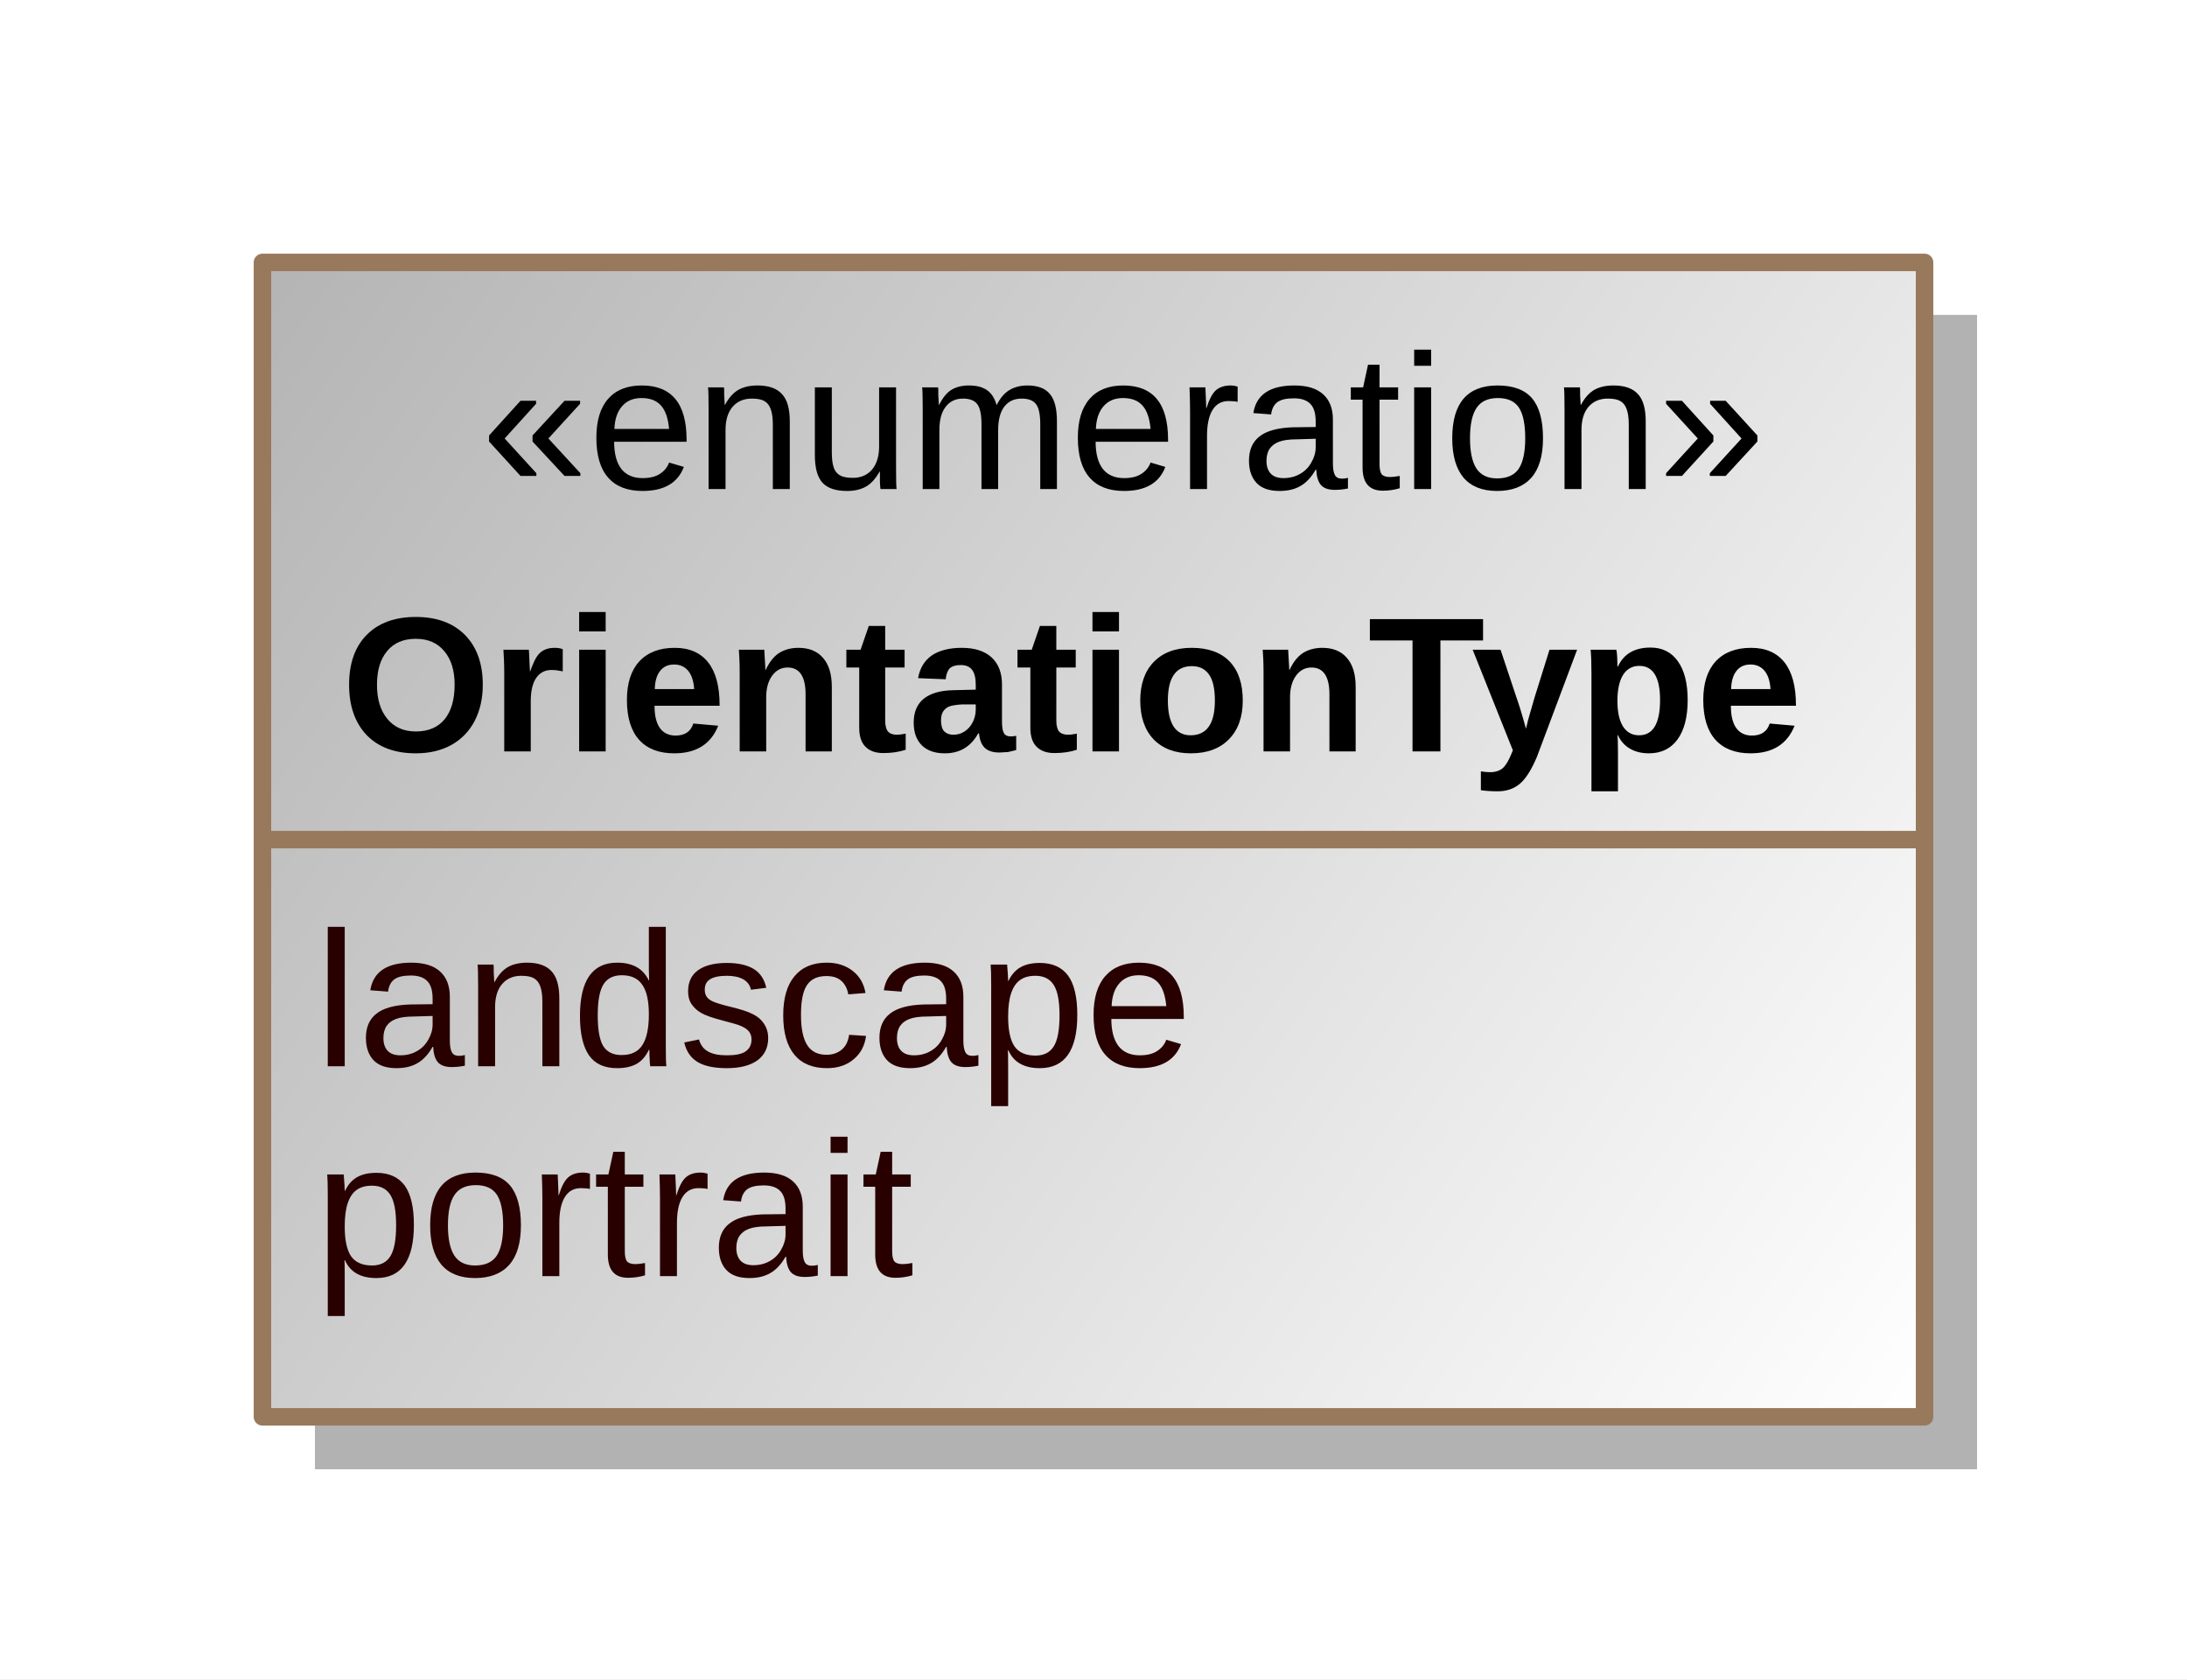
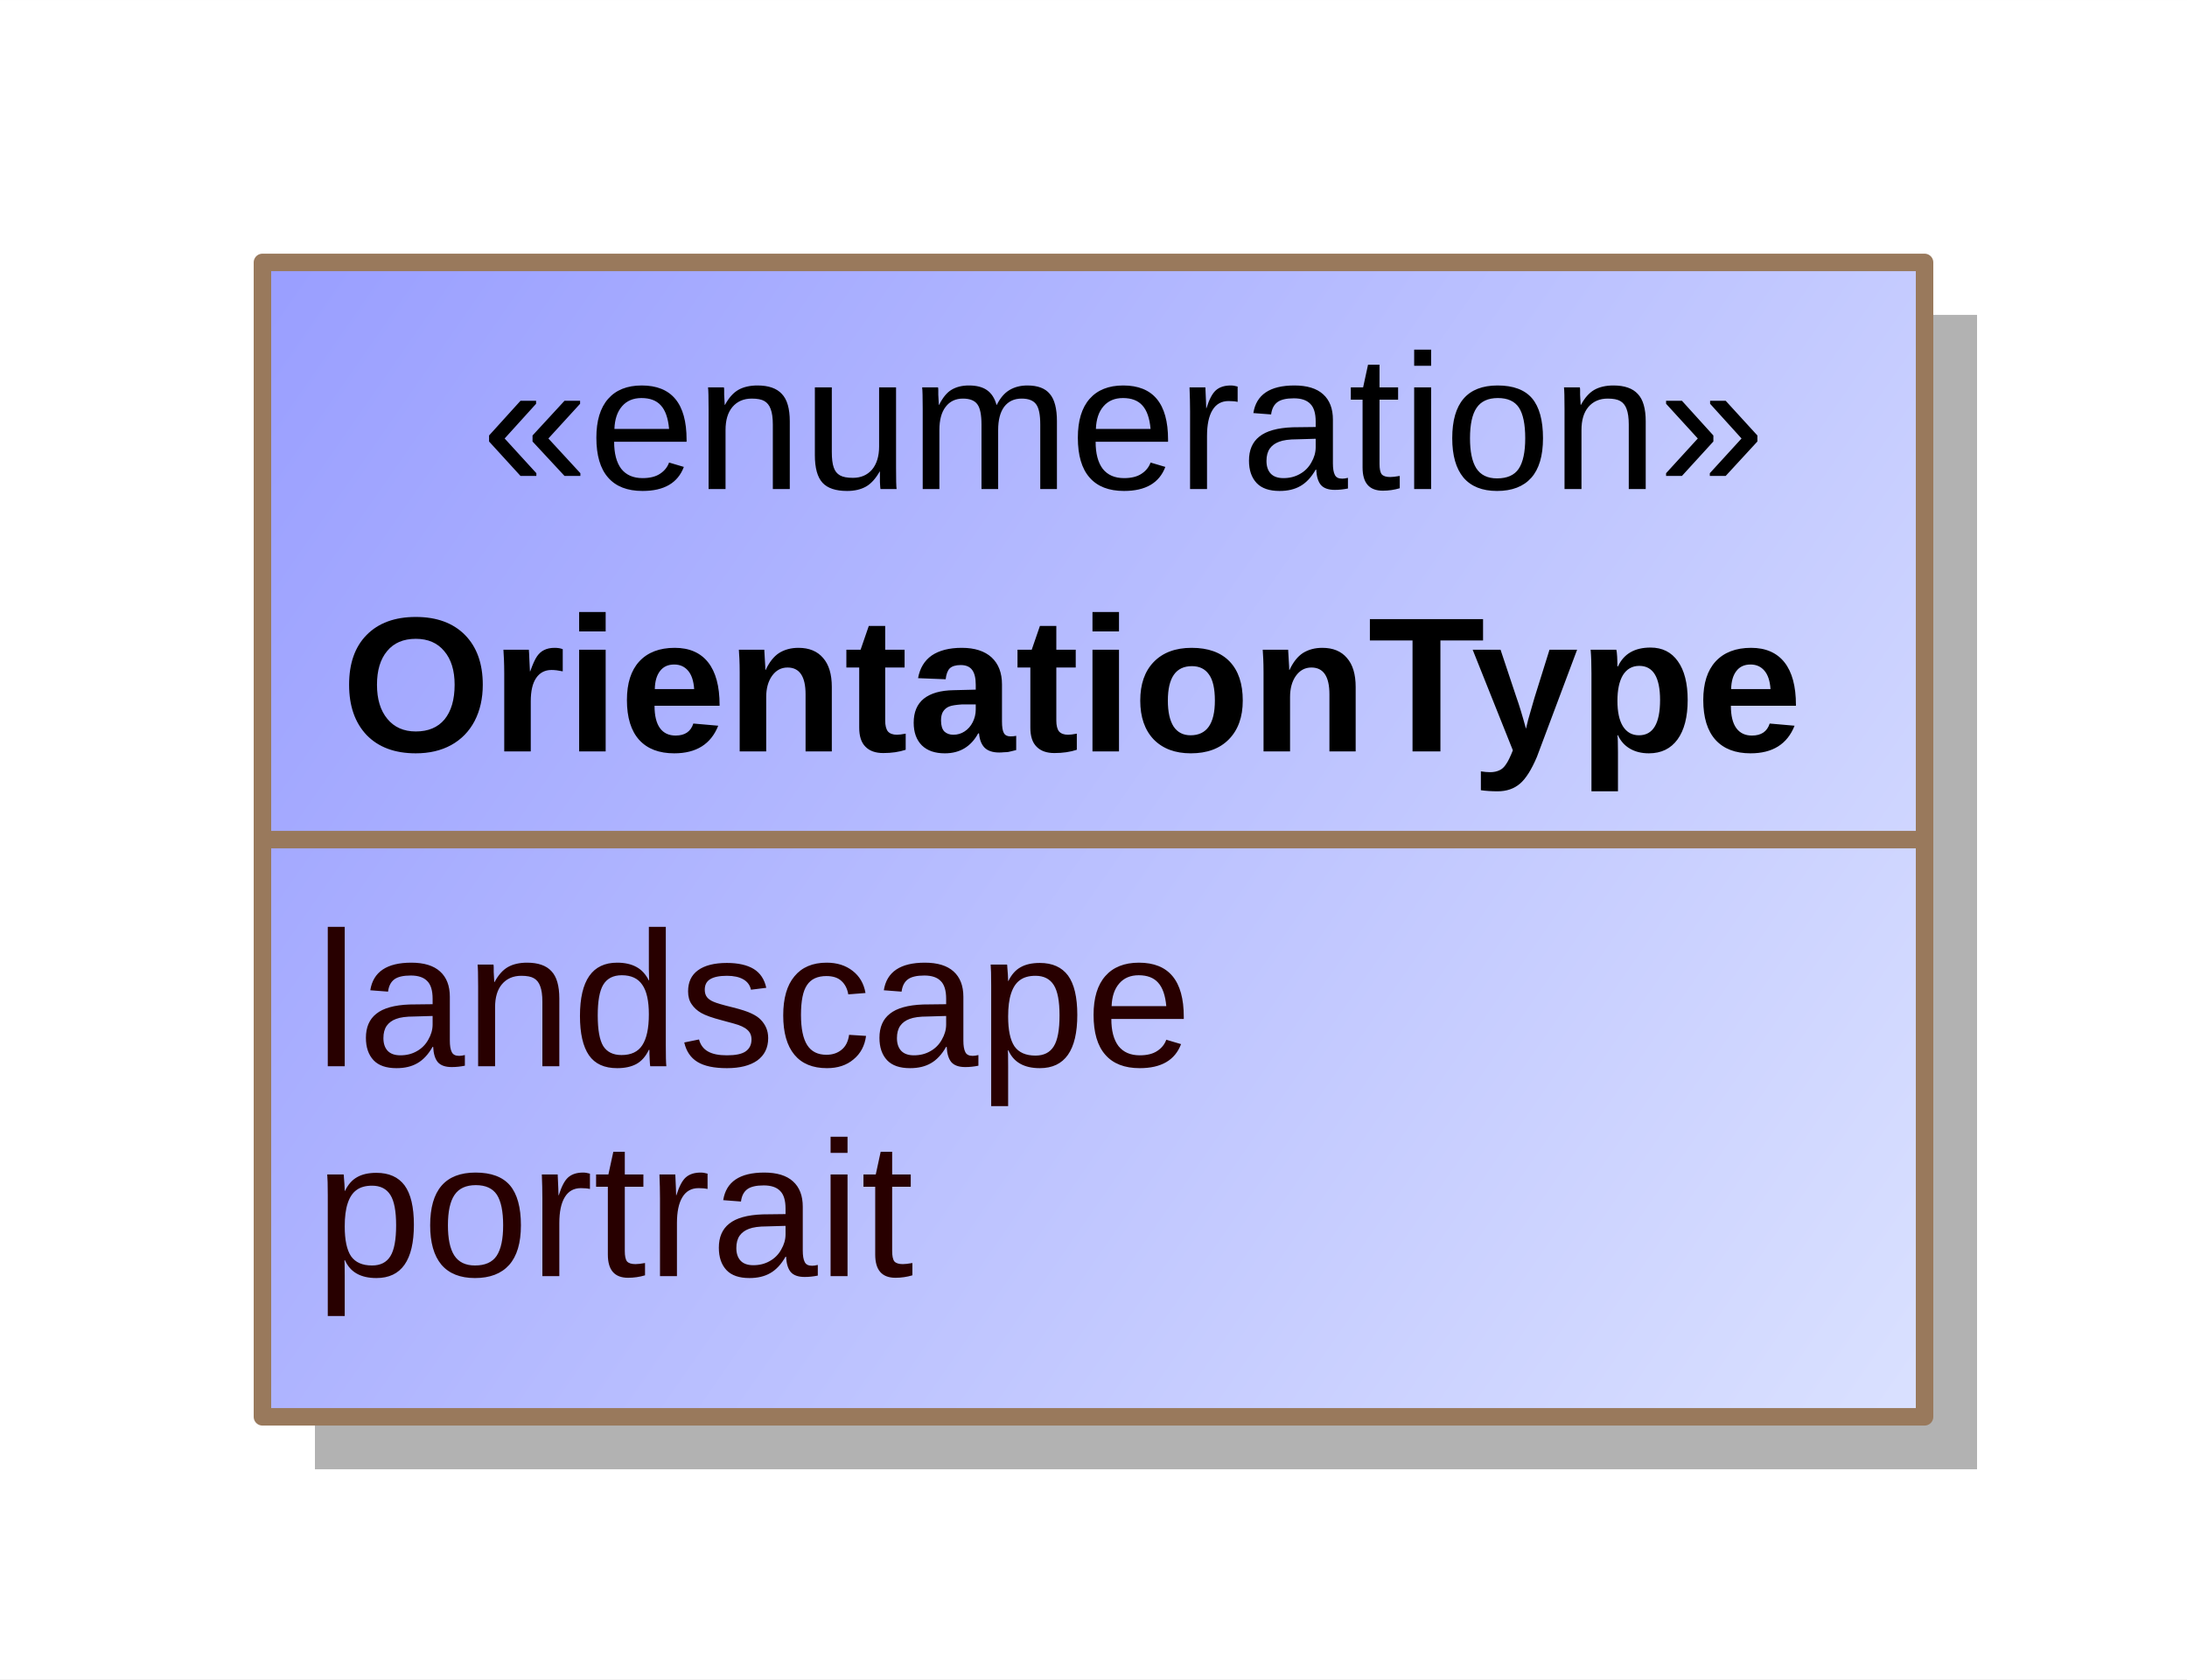
<svg xmlns="http://www.w3.org/2000/svg" fill-opacity="1" color-rendering="auto" color-interpolation="auto" text-rendering="auto" stroke="black" stroke-linecap="square" width="1.302in" stroke-miterlimit="10" shape-rendering="auto" stroke-opacity="1" fill="black" stroke-dasharray="none" font-weight="normal" stroke-width="1" viewBox="0 0 125 96" height="1.0in" font-family="'Arial'" font-style="normal" stroke-linejoin="miter" font-size="12" stroke-dashoffset="0" image-rendering="auto">
  <defs id="genericDefs" />
  <g>
    <defs id="defs1">
-       <linearGradient x1="245" gradientUnits="userSpaceOnUse" x2="340" y1="1141" y2="1207" id="linearGradient1" spreadMethod="pad">
-         <stop stop-opacity="1" stop-color="rgb(180,180,180)" offset="0%" />
-         <stop stop-opacity="1" stop-color="white" offset="100%" />
+       <linearGradient x1="889" gradientUnits="userSpaceOnUse" x2="984" y1="1008" y2="1074" id="linearGradient1" spreadMethod="pad">
+         <stop stop-opacity="1" stop-color="rgb(153,158,255)" offset="0%" />
+         <stop stop-opacity="1" stop-color="rgb(218,225,255)" offset="100%" />
      </linearGradient>
      <clipPath clipPathUnits="userSpaceOnUse" id="clipPath1">
        <path d="M0 0 L125 0 L125 96 L0 96 L0 0 Z" />
      </clipPath>
      <clipPath clipPathUnits="userSpaceOnUse" id="clipPath2">
-         <path d="M230 1126 L355 1126 L355 1222 L230 1222 L230 1126 Z" />
+         <path d="M874 993 L999 993 L999 1089 L874 1089 L874 993 Z" />
      </clipPath>
    </defs>
    <g fill="white" stroke="white">
      <rect x="0" width="125" height="96" y="0" clip-path="url(#clipPath1)" stroke="none" />
-       <rect x="248" y="1144" transform="translate(-230,-1126)" clip-path="url(#clipPath2)" fill="rgb(178,178,178)" width="95" text-rendering="geometricPrecision" height="66" stroke="none" />
-       <rect x="245" y="1141" transform="translate(-230,-1126)" clip-path="url(#clipPath2)" fill="url(#linearGradient1)" width="95" text-rendering="geometricPrecision" height="66" stroke="none" />
+       <rect x="892" y="1011" transform="translate(-874,-993)" clip-path="url(#clipPath2)" fill="rgb(178,178,178)" width="95" text-rendering="geometricPrecision" height="66" stroke="none" />
+       <rect x="889" y="1008" transform="translate(-874,-993)" clip-path="url(#clipPath2)" fill="url(#linearGradient1)" width="95" text-rendering="geometricPrecision" height="66" stroke="none" />
    </g>
-     <g fill="rgb(153,121,92)" text-rendering="geometricPrecision" transform="translate(-230,-1126)" stroke-linecap="butt" stroke="rgb(153,121,92)" stroke-linejoin="round">
-       <rect fill="none" x="245" width="95" height="66" y="1141" clip-path="url(#clipPath2)" />
-       <line y2="1174" fill="none" x1="245" clip-path="url(#clipPath2)" x2="340" y1="1174" />
-       <text x="248" font-size="11" y="1198.958" clip-path="url(#clipPath2)" fill="rgb(40,0,0)" stroke="none" space="preserve">portrait</text>
-       <text x="248" font-size="11" y="1186.958" clip-path="url(#clipPath2)" fill="rgb(40,0,0)" stroke="none" space="preserve">landscape</text>
+     <g fill="rgb(153,121,92)" text-rendering="geometricPrecision" transform="translate(-874,-993)" stroke-linecap="butt" stroke="rgb(153,121,92)" stroke-linejoin="round">
+       <rect fill="none" x="889" width="95" height="66" y="1008" clip-path="url(#clipPath2)" />
+       <line y2="1041" fill="none" x1="889" clip-path="url(#clipPath2)" x2="984" y1="1041" />
+       <text x="892" font-size="11" y="1065.958" clip-path="url(#clipPath2)" fill="rgb(40,0,0)" stroke="none" space="preserve">portrait</text>
+       <text x="892" font-size="11" y="1053.958" clip-path="url(#clipPath2)" fill="rgb(40,0,0)" stroke="none" space="preserve">landscape</text>
    </g>
-     <g text-rendering="geometricPrecision" font-size="11" font-weight="bold" transform="translate(-230,-1126)" stroke-linecap="butt" stroke-linejoin="round">
-       <text x="249.5" space="preserve" y="1168.958" clip-path="url(#clipPath2)" stroke="none">OrientationType</text>
-       <text x="257.5" space="preserve" y="1153.958" clip-path="url(#clipPath2)" font-weight="normal" stroke="none">«enumeration»</text>
+     <g text-rendering="geometricPrecision" font-size="11" font-weight="bold" transform="translate(-874,-993)" stroke-linecap="butt" stroke-linejoin="round">
+       <text x="893.5" space="preserve" y="1035.958" clip-path="url(#clipPath2)" stroke="none">OrientationType</text>
+       <text x="901.5" space="preserve" y="1020.958" clip-path="url(#clipPath2)" font-weight="normal" stroke="none">«enumeration»</text>
    </g>
  </g>
</svg>
